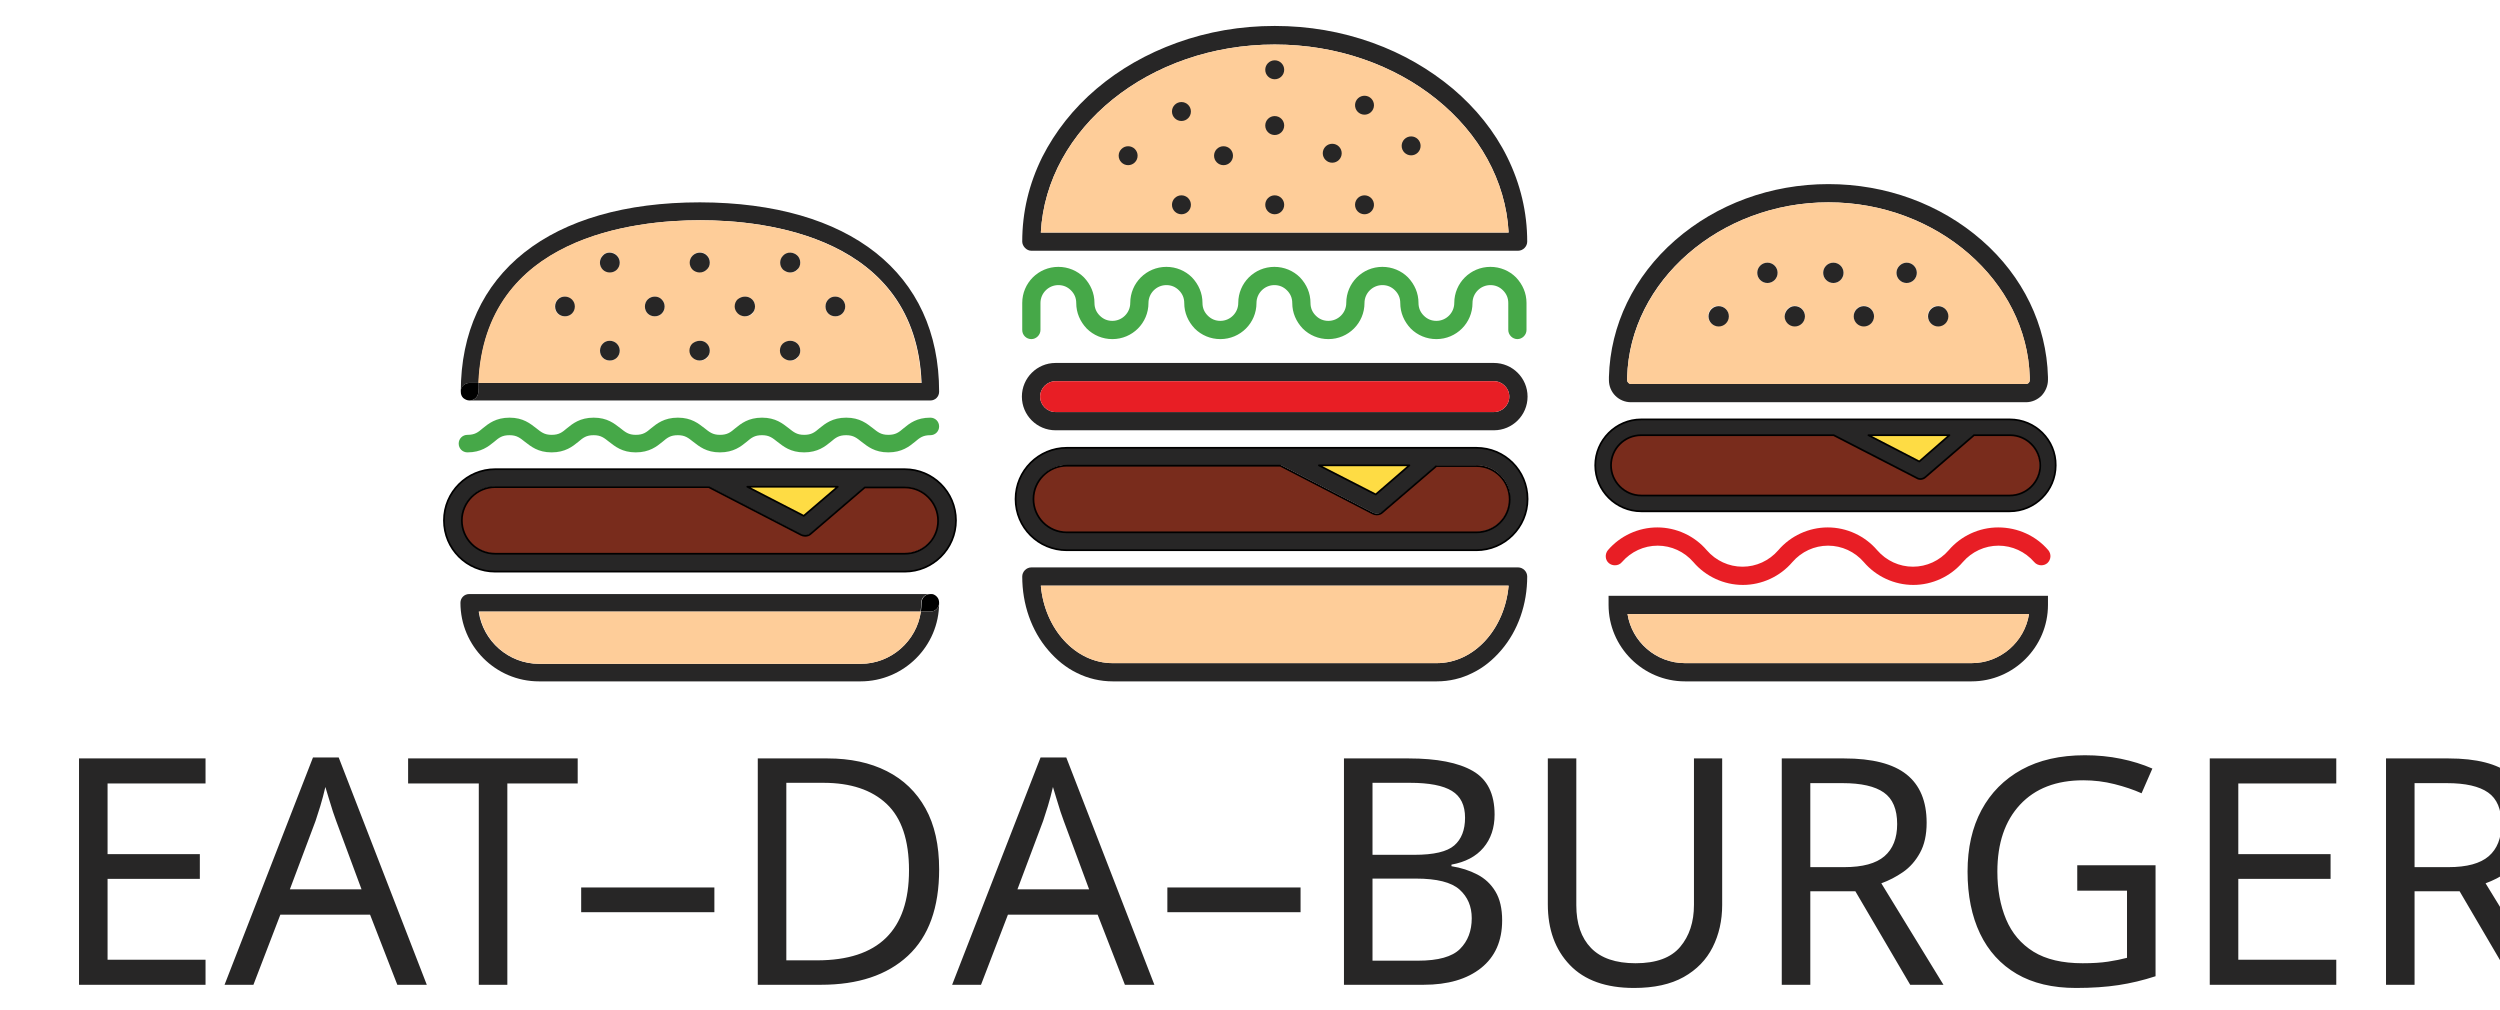
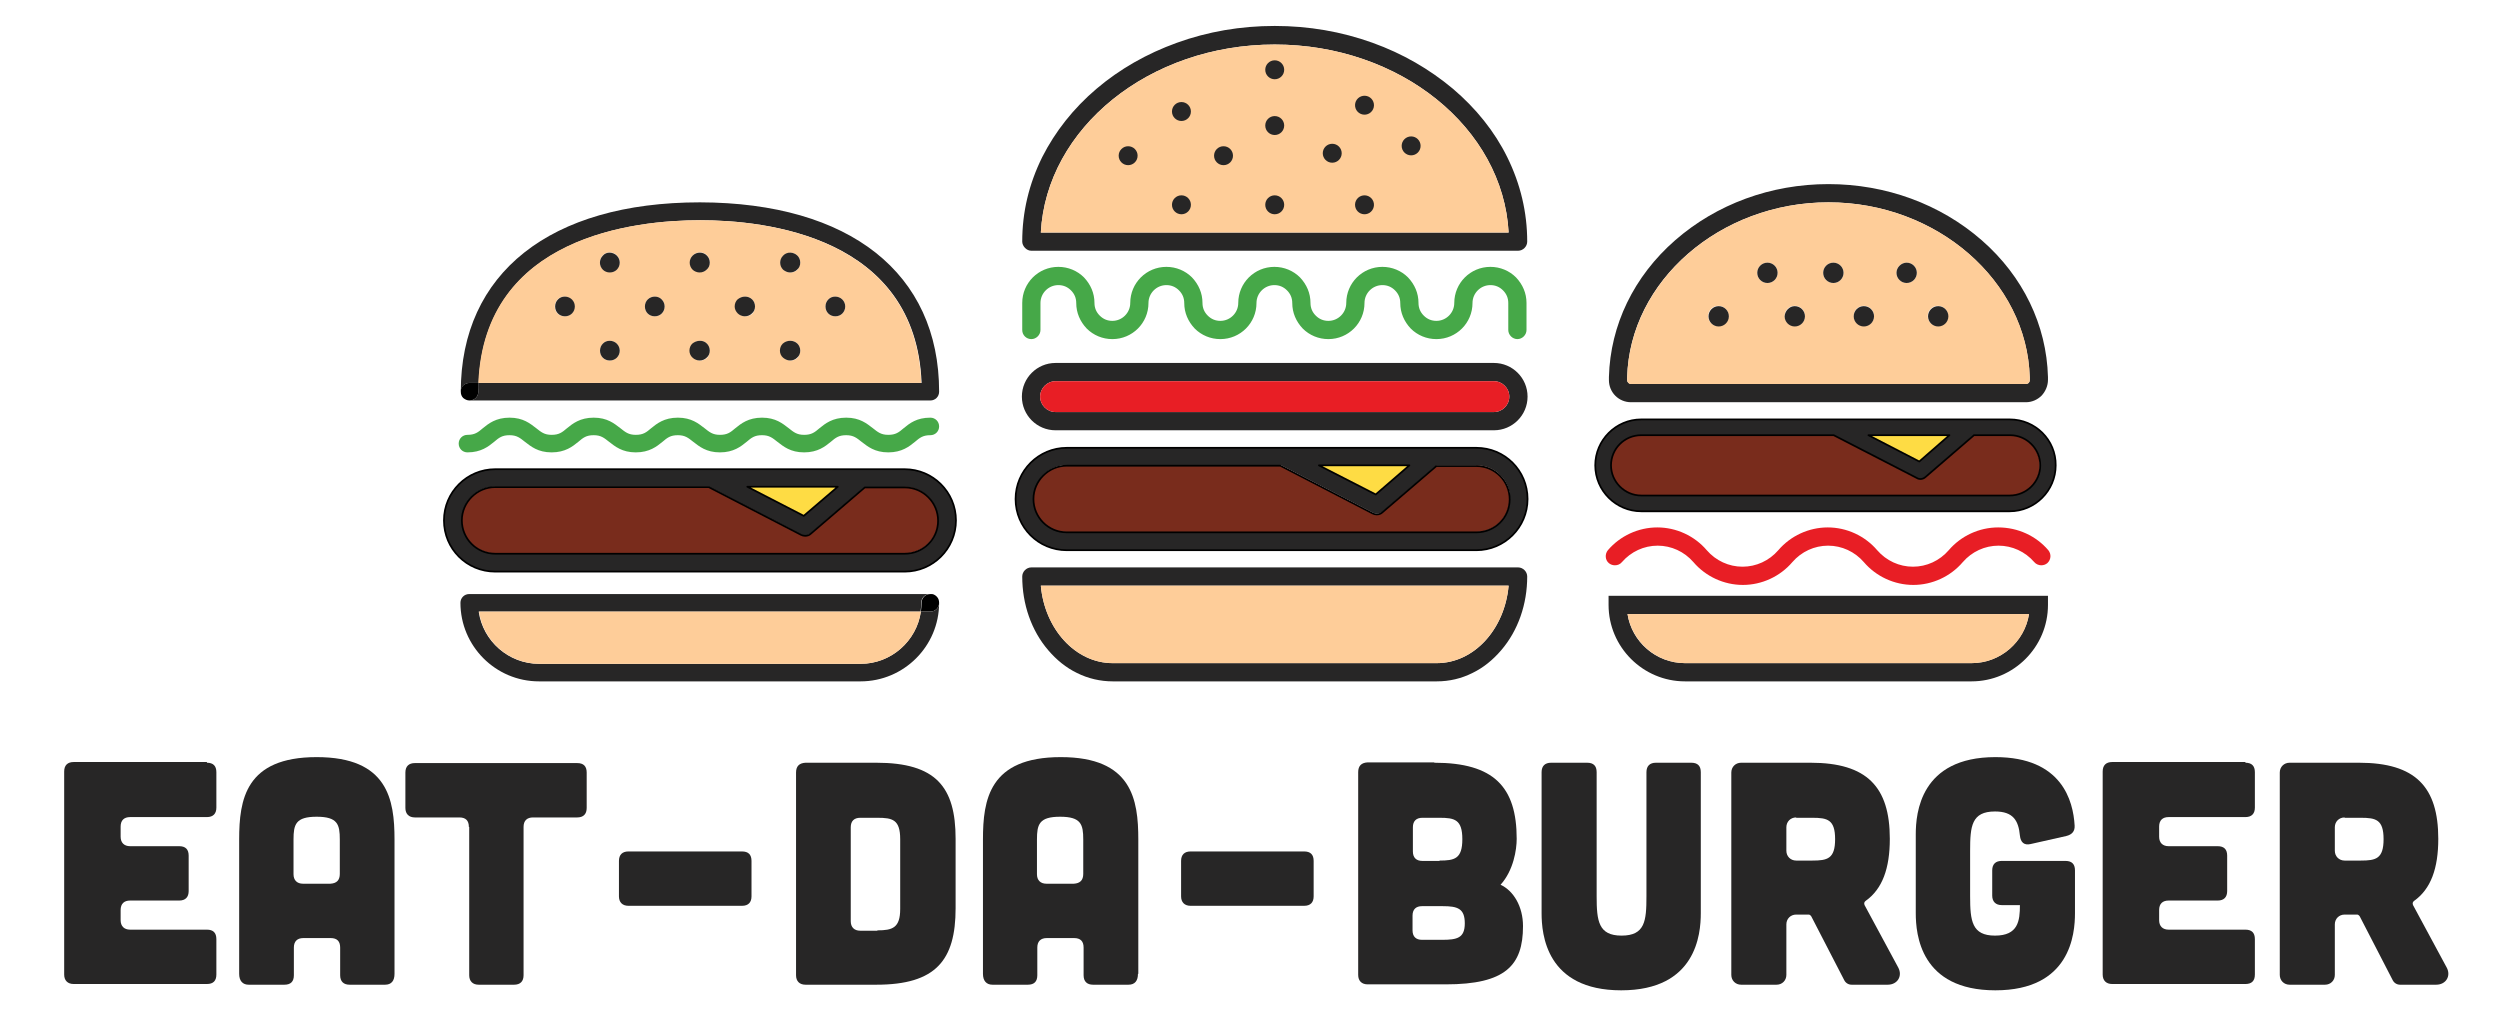
<svg xmlns="http://www.w3.org/2000/svg" version="1.1" id="Layer_1" x="0px" y="0px" viewBox="0 0 712.9 288" style="enable-background:new 0 0 712.9 288;" xml:space="preserve">
  <style type="text/css">
	.st0{fill:#272626;}
- 	.st1{font-family:'Cubano-Regular';}
- 	.st2{font-size:90.403px;}
- 	.st3{fill:#46A848;}
- 	.st4{fill:#792C1C;}
- 	.st5{fill:#FECD99;}
- 	.st6{fill:#FEDC44;}
- 	.st7{fill:none;stroke:#000000;stroke-width:0.5;stroke-linecap:round;stroke-linejoin:round;}
- 	.st8{fill:#E81E25;}
+ 	.st1{fill:#46A848;}
+ 	.st2{fill:#792C1C;}
+ 	.st3{fill:#FECD99;}
+ 	.st4{fill:#FEDC44;}
+ 	.st5{fill:none;stroke:#000000;stroke-width:0.5;stroke-linecap:round;stroke-linejoin:round;}
+ 	.st6{fill:#E81E25;}
</style>
-   <text transform="matrix(1 0 0 1 13.7672 280.8203)" class="st0 st1 st2">EAT–DA–BURGER</text>
+   <g>
+     <path class="st0" d="M59,217.5c1.8,0,2.7,0.9,2.7,2.7v10.1c0,1.7-0.9,2.7-2.7,2.7H37.1c-1.7,0-2.7,0.9-2.7,2.7v2.9   c0,1.7,1,2.7,2.7,2.7h14c1.8,0,2.7,0.9,2.7,2.7v10.1c0,1.7-0.9,2.7-2.7,2.7h-14c-1.7,0-2.7,0.9-2.7,2.7v2.9c0,1.7,1,2.7,2.7,2.7H59   c1.8,0,2.7,0.9,2.7,2.7v10.1c0,1.8-0.9,2.7-2.7,2.7H21c-1.7,0-2.7-1-2.7-2.7v-57.9c0-1.8,1-2.7,2.7-2.7H59z" />
+     <path class="st0" d="M112.5,277.7c0,2-0.9,3.1-2.7,3.1H99.7c-1.7,0-2.7-0.9-2.7-2.7v-7.9c0-1.8-0.9-2.7-2.7-2.7h-7.8   c-1.7,0-2.7,0.9-2.7,2.7v7.9c0,1.8-0.9,2.7-2.7,2.7H70.9c-1.7,0-2.7-1.1-2.7-3.1v-38.3c0-11.4,1.8-23.5,22.1-23.5   s22.2,12.1,22.2,23.5V277.7z M96.9,239.4c0-4.3-0.6-6.5-6.6-6.5c-6,0-6.6,2.2-6.6,6.5v9.9c0,1.7,1,2.7,2.7,2.7h7.8   c1.8-0.1,2.7-1,2.7-2.8V239.4z" />
+     <path class="st0" d="M133.7,235.8c0-1.8-0.9-2.7-2.7-2.7h-12.7c-1.7,0-2.7-1-2.7-2.7v-10.1c0-1.8,1-2.7,2.7-2.7h46.3   c1.8,0,2.7,0.9,2.7,2.7v10.1c0,1.7-0.9,2.7-2.7,2.7H152c-1.7,0-2.7,0.9-2.7,2.7v42.3c0,1.7-0.9,2.7-2.7,2.7h-10.1   c-1.7,0-2.7-1-2.7-2.7V235.8z" />
+     <path class="st0" d="M176.5,245.5c0-1.8,1-2.7,2.7-2.7h32.4c1.8,0,2.7,0.9,2.7,2.7v10.1c0,1.7-0.9,2.7-2.7,2.7h-32.4   c-1.7,0-2.7-1-2.7-2.7V245.5z" />
+     <path class="st0" d="M249.9,217.5c17,0,22.6,6.9,22.6,21.7V259c0,14.8-5.6,21.8-22.6,21.8h-20.2c-1.7,0-2.7-1-2.7-2.7v-57.8   c0-1.8,0.9-2.7,2.7-2.8H249.9z M250.2,265.3c4.3,0,6.5-0.7,6.5-6.1c0-0.1,0-19.8,0-19.9c0-5.6-2.2-6.1-6.5-6.1h-4.9   c-1.7,0-2.7,0.9-2.7,2.7v26.8c0,1.7,1,2.7,2.7,2.7H250.2z" />
+     <path class="st0" d="M324.5,277.7c0,2-0.9,3.1-2.7,3.1h-10.1c-1.7,0-2.7-0.9-2.7-2.7v-7.9c0-1.8-0.9-2.7-2.7-2.7h-7.8   c-1.7,0-2.7,0.9-2.7,2.7v7.9c0,1.8-0.9,2.7-2.7,2.7h-10.1c-1.7,0-2.7-1.1-2.7-3.1v-38.3c0-11.4,1.8-23.5,22.2-23.5   c20.3,0,22.1,12.1,22.1,23.5V277.7z M308.9,239.4c0-4.3-0.6-6.5-6.6-6.5s-6.6,2.2-6.6,6.5v9.9c0,1.7,1,2.7,2.7,2.7h7.8   c1.8-0.1,2.7-1,2.7-2.8V239.4z" />
+     <path class="st0" d="M336.8,245.5c0-1.8,1-2.7,2.7-2.7h32.4c1.8,0,2.7,0.9,2.7,2.7v10.1c0,1.7-0.9,2.7-2.7,2.7h-32.4   c-1.7,0-2.7-1-2.7-2.7V245.5z" />
+     <path class="st0" d="M409,217.5c17,0,23.5,6.9,23.5,21.7c0,3.1-0.9,9-4.6,13.1c3.7,1.7,6.4,6.2,6.4,11.8c0,11.2-5,16.6-22,16.6H390   c-1.7,0-2.7-1-2.7-2.7v-57.8c0-1.8,0.9-2.7,2.7-2.8H409z M411.2,268c4.3,0,6.5-0.5,6.5-4.7s-2-4.9-6.3-4.9h-5.9   c-1.7,0-2.7,0.9-2.7,2.7v4.2c0,1.8,1,2.7,2.7,2.7H411.2z M410.5,245.4c4.3,0,6.5-0.5,6.5-6.1s-2.2-6.1-6.5-6.1h-4.9   c-1.7,0-2.7,0.9-2.7,2.7v6.9c0,1.8,1,2.7,2.7,2.7H410.5z" />
+     <path class="st0" d="M452.6,217.5c1.8,0,2.7,0.9,2.7,2.7v35.4c0,7,0.5,11.2,7.1,11.2c6.7,0,7.1-4.2,7.1-11.2v-35.4   c0-1.8,1-2.7,2.7-2.7h10.1c1.8,0,2.7,0.9,2.7,2.7v40.2c0,6-1.3,22-22.7,22s-22.7-16-22.7-22v-40.2c0-1.8,1-2.7,2.7-2.7H452.6z" />
+     <path class="st0" d="M541.3,275.9c1.3,2.4-0.2,4.9-3,4.9H528c-0.9,0-1.7-0.5-2.1-1.3l-9.4-18.2c-0.2-0.3-0.5-0.5-0.7-0.5h-3.6   c-1.6,0-2.8,1.2-2.8,2.8V278c0,1.6-1.2,2.8-2.8,2.8h-10.1c-1.6,0-2.8-1.2-2.8-2.8v-57.7c0-1.6,1.2-2.8,2.8-2.8h19.8   c16.1,0,22.6,6.9,22.6,21.7c0,8.4-2.1,14.3-6.9,17.7c-0.4,0.3-0.5,0.7-0.3,1.2L541.3,275.9z M512.2,233.1c-1.6,0-2.8,1.2-2.8,2.8   v6.7c0,1.6,1.2,2.8,2.8,2.8h4.6c4.3,0,6.5-0.5,6.5-6.1s-2.2-6.1-6.5-6.1H512.2z" />
+     <path class="st0" d="M546.3,237.9c0-6,1.3-22,22.7-22c19,0,22.2,12.5,22.6,19.5c0.1,1.6-0.7,2.6-2.4,3l-10.2,2.3   c-1.8,0.4-2.8-0.5-3-2.4c-0.4-4.3-1.9-6.9-7.1-6.9c-6.7,0-7.1,4.2-7.1,11.2v13c0,7,0.5,11.2,7.1,11.2s7.1-4.2,7.1-8.7h-5.2   c-1.7,0-2.7-1-2.7-2.7v-7.2c0-1.8,1-2.7,2.7-2.7H589c1.8,0,2.7,0.9,2.7,2.7v12.2c0,6-1.3,22-22.7,22s-22.7-16-22.7-22V237.9z" />
+     <path class="st0" d="M640.3,217.5c1.8,0,2.7,0.9,2.7,2.7v10.1c0,1.7-0.9,2.7-2.7,2.7h-21.9c-1.7,0-2.7,0.9-2.7,2.7v2.9   c0,1.7,1,2.7,2.7,2.7h14c1.8,0,2.7,0.9,2.7,2.7v10.1c0,1.7-0.9,2.7-2.7,2.7h-14c-1.7,0-2.7,0.9-2.7,2.7v2.9c0,1.7,1,2.7,2.7,2.7   h21.9c1.8,0,2.7,0.9,2.7,2.7v10.1c0,1.8-0.9,2.7-2.7,2.7h-38c-1.7,0-2.7-1-2.7-2.7v-57.9c0-1.8,1-2.7,2.7-2.7H640.3z" />
+     <path class="st0" d="M697.7,275.9c1.3,2.4-0.2,4.9-3,4.9h-10.3c-0.9,0-1.7-0.5-2.1-1.3l-9.4-18.2c-0.2-0.3-0.5-0.5-0.7-0.5h-3.6   c-1.6,0-2.8,1.2-2.8,2.8V278c0,1.6-1.2,2.8-2.8,2.8h-10.1c-1.6,0-2.8-1.2-2.8-2.8v-57.7c0-1.6,1.2-2.8,2.8-2.8h19.8   c16.1,0,22.6,6.9,22.6,21.7c0,8.4-2.1,14.3-6.9,17.7c-0.4,0.3-0.5,0.7-0.3,1.2L697.7,275.9z M668.6,233.1c-1.6,0-2.8,1.2-2.8,2.8   v6.7c0,1.6,1.2,2.8,2.8,2.8h4.6c4.3,0,6.5-0.5,6.5-6.1s-2.2-6.1-6.5-6.1H668.6z" />
+   </g>
  <g>
    <g>
      <g id="XMLID_1_">
        <g>
          <path class="st0" d="M258,133.8c8,0,14.6,6.5,14.6,14.6s-6.5,14.6-14.6,14.6h-13.5l-103.3,0c-8,0-14.6-6.5-14.6-14.6      s6.5-14.6,14.6-14.6H258z M267.5,148.4c0-5.3-4.3-9.5-9.5-9.5h-11.4l-15.4,13.2c-0.5,0.4-1.1,0.6-1.6,0.6      c-0.4,0-0.8-0.1-1.2-0.3l-26.3-13.6h-60.9c-5.3,0-9.5,4.3-9.5,9.5s4.3,9.5,9.5,9.5H258C263.3,157.9,267.5,153.6,267.5,148.4z       M229.2,147.1l9.6-8.3h-25.7L229.2,147.1z" />
          <path class="st0" d="M267.8,111.7c0,1.4-1.1,2.5-2.5,2.5H133.9c1.4,0,2.5-1.1,2.5-2.5c0-0.9,0-1.7,0.1-2.5h126.3      c-1.6-41.8-44.5-46.4-63.1-46.4c-18.6,0-61.5,4.6-63.2,46.4h-2.6c-1.4,0-2.5,1.1-2.5,2.5c0-33.8,25.5-54,68.2-54      C242.3,57.8,267.8,77.9,267.8,111.7z" />
-           <path class="st3" d="M265.3,119.1c1.4,0,2.5,1.1,2.5,2.5c0,1.4-1.1,2.5-2.5,2.5c-2.1,0-3,0.7-4.4,1.9c-1.6,1.3-3.7,3-7.6,3      c-3.9,0-5.9-1.7-7.6-3c-1.4-1.1-2.3-1.9-4.4-1.9s-3,0.7-4.4,1.9c-1.6,1.3-3.7,3-7.6,3c-3.9,0-5.9-1.7-7.6-3      c-1.4-1.1-2.3-1.9-4.4-1.9s-3,0.7-4.4,1.9c-1.6,1.3-3.7,3-7.6,3c-3.9,0-5.9-1.7-7.6-3c-1.4-1.1-2.3-1.9-4.4-1.9      c-2.1,0-3,0.7-4.4,1.9c-1.6,1.3-3.7,3-7.6,3c-3.9,0-5.9-1.7-7.6-3c-1.4-1.1-2.3-1.9-4.4-1.9c-2.1,0-3,0.7-4.4,1.9      c-1.6,1.3-3.7,3-7.6,3s-5.9-1.7-7.6-3c-1.4-1.1-2.3-1.9-4.4-1.9c-2.1,0-3,0.7-4.4,1.9c-1.6,1.3-3.7,3-7.6,3      c-1.4,0-2.5-1.1-2.5-2.5c0-1.4,1.1-2.5,2.5-2.5c2.1,0,3-0.7,4.4-1.9c1.6-1.3,3.7-3,7.6-3c3.9,0,5.9,1.7,7.6,3      c1.4,1.1,2.3,1.9,4.4,1.9c2.1,0,3-0.7,4.4-1.9c1.6-1.3,3.7-3,7.6-3c3.9,0,5.9,1.7,7.6,3c1.4,1.1,2.3,1.9,4.4,1.9      c2.1,0,3-0.7,4.4-1.9c1.6-1.3,3.7-3,7.6-3c3.9,0,5.9,1.7,7.6,3c1.4,1.1,2.3,1.9,4.4,1.9c2.1,0,3-0.7,4.4-1.9      c1.6-1.3,3.7-3,7.6-3c3.9,0,5.9,1.7,7.6,3c1.4,1.1,2.3,1.9,4.4,1.9c2.1,0,3-0.7,4.4-1.9c1.6-1.3,3.7-3,7.6-3      c3.9,0,5.9,1.7,7.6,3c1.4,1.1,2.3,1.9,4.4,1.9c2.1,0,3-0.7,4.4-1.9C259.4,120.7,261.4,119.1,265.3,119.1z" />
+           <path class="st1" d="M265.3,119.1c1.4,0,2.5,1.1,2.5,2.5c0,1.4-1.1,2.5-2.5,2.5c-2.1,0-3,0.7-4.4,1.9c-1.6,1.3-3.7,3-7.6,3      c-3.9,0-5.9-1.7-7.6-3c-1.4-1.1-2.3-1.9-4.4-1.9s-3,0.7-4.4,1.9c-1.6,1.3-3.7,3-7.6,3c-3.9,0-5.9-1.7-7.6-3      c-1.4-1.1-2.3-1.9-4.4-1.9s-3,0.7-4.4,1.9c-1.6,1.3-3.7,3-7.6,3c-3.9,0-5.9-1.7-7.6-3c-1.4-1.1-2.3-1.9-4.4-1.9      c-2.1,0-3,0.7-4.4,1.9c-1.6,1.3-3.7,3-7.6,3c-3.9,0-5.9-1.7-7.6-3c-1.4-1.1-2.3-1.9-4.4-1.9c-2.1,0-3,0.7-4.4,1.9      c-1.6,1.3-3.7,3-7.6,3s-5.9-1.7-7.6-3c-1.4-1.1-2.3-1.9-4.4-1.9c-2.1,0-3,0.7-4.4,1.9c-1.6,1.3-3.7,3-7.6,3      c-1.4,0-2.5-1.1-2.5-2.5c0-1.4,1.1-2.5,2.5-2.5c2.1,0,3-0.7,4.4-1.9c1.6-1.3,3.7-3,7.6-3c3.9,0,5.9,1.7,7.6,3      c1.4,1.1,2.3,1.9,4.4,1.9c2.1,0,3-0.7,4.4-1.9c1.6-1.3,3.7-3,7.6-3c3.9,0,5.9,1.7,7.6,3c1.4,1.1,2.3,1.9,4.4,1.9      c2.1,0,3-0.7,4.4-1.9c1.6-1.3,3.7-3,7.6-3c3.9,0,5.9,1.7,7.6,3c1.4,1.1,2.3,1.9,4.4,1.9c2.1,0,3-0.7,4.4-1.9      c1.6-1.3,3.7-3,7.6-3c3.9,0,5.9,1.7,7.6,3c1.4,1.1,2.3,1.9,4.4,1.9c2.1,0,3-0.7,4.4-1.9c1.6-1.3,3.7-3,7.6-3      c3.9,0,5.9,1.7,7.6,3c1.4,1.1,2.3,1.9,4.4,1.9c2.1,0,3-0.7,4.4-1.9C259.4,120.7,261.4,119.1,265.3,119.1z" />
          <path d="M267.1,170.1c0.5,0.5,0.7,1.1,0.7,1.8c0,1.4-1.1,2.5-2.5,2.5h-2.7c0.1-0.8,0.2-1.7,0.2-2.5c0-1.4,1.1-2.5,2.5-2.5      C266,169.3,266.6,169.6,267.1,170.1z" />
          <path class="st0" d="M265.3,174.4c1.4,0,2.5-1.1,2.5-2.5c0,12.4-10.1,22.4-22.4,22.4c-5.6,0-47.7,0-73.1,0h-18.6      c-12.4,0-22.4-10.1-22.4-22.4c0-1.4,1.1-2.5,2.5-2.5l131.4,0c-1.4,0-2.5,1.1-2.5,2.5c0,0.9-0.1,1.7-0.2,2.5h-126      c1.2,8.4,8.5,14.9,17.2,14.9h18.6c25.4,0,67.5,0,73.1,0c8.7,0,16-6.5,17.2-14.9H265.3z" />
-           <path class="st4" d="M258,138.8c5.3,0,9.5,4.3,9.5,9.5s-4.3,9.5-9.5,9.5H141.2c-5.3,0-9.5-4.3-9.5-9.5s4.3-9.5,9.5-9.5h60.9      l26.3,13.6c0.4,0.2,0.8,0.3,1.2,0.3c0.6,0,1.2-0.2,1.6-0.6l15.4-13.2H258z" />
-           <path class="st5" d="M262.7,109.2H136.4c1.7-41.8,44.5-46.4,63.2-46.4C218.2,62.8,261.1,67.4,262.7,109.2z M240.2,89.4      c1.1-1.1,1.1-2.9,0-4c-1.1-1.1-3-1.1-4,0c-0.5,0.5-0.8,1.3-0.8,2c0,0.8,0.3,1.5,0.8,2c0.5,0.5,1.2,0.8,2,0.8      C238.9,90.2,239.7,89.9,240.2,89.4z M228.2,100c0-0.8-0.3-1.5-0.8-2c-1-1.1-2.9-1.1-4,0c-0.5,0.5-0.8,1.3-0.8,2      c0,0.8,0.3,1.5,0.9,2c0.5,0.5,1.2,0.8,2,0.8c0.8,0,1.5-0.3,2-0.8C227.8,101.5,228.2,100.8,228.2,100z M228.2,74.9      c0-0.8-0.3-1.5-0.8-2c-1-1.1-2.9-1.1-4,0c-1.1,1.1-1.1,2.9,0,4c0.5,0.5,1.2,0.8,2,0.8c0.8,0,1.5-0.3,2-0.8      C227.8,76.3,228.2,75.6,228.2,74.9z M215.3,87.4c0-0.8-0.3-1.5-0.8-2c-1-1.1-2.9-1.1-4,0c-0.5,0.5-0.8,1.3-0.8,2      c0,0.8,0.3,1.5,0.9,2c0.5,0.5,1.2,0.8,2,0.8c0.8,0,1.5-0.3,2-0.8C215,88.9,215.3,88.2,215.3,87.4z M202.4,74.8      c0-0.8-0.3-1.5-0.8-2c-1-1.1-2.9-1.1-4,0c-1.1,1.1-1.1,2.9,0,4c0.5,0.5,1.2,0.8,2,0.8c0.8,0,1.5-0.3,2-0.8      C202.1,76.3,202.4,75.6,202.4,74.8z M202.4,100c0-0.8-0.3-1.5-0.8-2c-1-1.1-2.9-1.1-4,0c-0.5,0.5-0.8,1.3-0.8,2      c0,0.8,0.3,1.5,0.9,2c0.5,0.5,1.2,0.8,2,0.8c0.8,0,1.5-0.3,2-0.8C202.1,101.5,202.4,100.7,202.4,100z M188.7,89.4      c1.1-1.1,1.1-2.9,0-4c-1.1-1.1-2.9-1.1-4,0c-0.5,0.5-0.8,1.3-0.8,2c0,0.8,0.3,1.5,0.8,2c0.5,0.5,1.2,0.8,2,0.8      S188.2,89.9,188.7,89.4z M175.9,76.8c1.1-1.1,1.1-2.9,0-4c-1.1-1.1-3-1.1-4,0c-1.1,1.1-1.1,2.9,0,4c0.5,0.5,1.2,0.8,2,0.8      C174.6,77.7,175.4,77.4,175.9,76.8z M175.9,102c1.1-1.1,1.1-2.9,0-4c-1.1-1.1-3-1.1-4,0c-0.5,0.5-0.8,1.3-0.8,2      c0,0.8,0.3,1.5,0.8,2c0.5,0.5,1.2,0.8,2,0.8C174.6,102.8,175.4,102.5,175.9,102z M163,89.4c1.1-1.1,1.1-2.9,0-4      c-1.1-1.1-3-1.1-4,0c-0.5,0.5-0.8,1.3-0.8,2c0,0.8,0.3,1.5,0.8,2c0.5,0.5,1.2,0.8,2,0.8C161.8,90.2,162.5,89.9,163,89.4z" />
-           <path class="st5" d="M136.6,174.4h126c-1.2,8.4-8.5,14.9-17.2,14.9c-5.6,0-47.7,0-73.1,0h-18.6      C145,189.2,137.8,182.8,136.6,174.4z" />
+           <path class="st2" d="M258,138.8c5.3,0,9.5,4.3,9.5,9.5s-4.3,9.5-9.5,9.5H141.2c-5.3,0-9.5-4.3-9.5-9.5s4.3-9.5,9.5-9.5h60.9      l26.3,13.6c0.4,0.2,0.8,0.3,1.2,0.3c0.6,0,1.2-0.2,1.6-0.6l15.4-13.2H258z" />
+           <path class="st3" d="M262.7,109.2H136.4c1.7-41.8,44.5-46.4,63.2-46.4C218.2,62.8,261.1,67.4,262.7,109.2z M240.2,89.4      c1.1-1.1,1.1-2.9,0-4c-1.1-1.1-3-1.1-4,0c-0.5,0.5-0.8,1.3-0.8,2c0,0.8,0.3,1.5,0.8,2c0.5,0.5,1.2,0.8,2,0.8      C238.9,90.2,239.7,89.9,240.2,89.4z M228.2,100c0-0.8-0.3-1.5-0.8-2c-1-1.1-2.9-1.1-4,0c-0.5,0.5-0.8,1.3-0.8,2      c0,0.8,0.3,1.5,0.9,2c0.5,0.5,1.2,0.8,2,0.8c0.8,0,1.5-0.3,2-0.8C227.8,101.5,228.2,100.8,228.2,100z M228.2,74.9      c0-0.8-0.3-1.5-0.8-2c-1-1.1-2.9-1.1-4,0c-1.1,1.1-1.1,2.9,0,4c0.5,0.5,1.2,0.8,2,0.8c0.8,0,1.5-0.3,2-0.8      C227.8,76.3,228.2,75.6,228.2,74.9z M215.3,87.4c0-0.8-0.3-1.5-0.8-2c-1-1.1-2.9-1.1-4,0c-0.5,0.5-0.8,1.3-0.8,2      c0,0.8,0.3,1.5,0.9,2c0.5,0.5,1.2,0.8,2,0.8c0.8,0,1.5-0.3,2-0.8C215,88.9,215.3,88.2,215.3,87.4z M202.4,74.8      c0-0.8-0.3-1.5-0.8-2c-1-1.1-2.9-1.1-4,0c-1.1,1.1-1.1,2.9,0,4c0.5,0.5,1.2,0.8,2,0.8c0.8,0,1.5-0.3,2-0.8      C202.1,76.3,202.4,75.6,202.4,74.8z M202.4,100c0-0.8-0.3-1.5-0.8-2c-1-1.1-2.9-1.1-4,0c-0.5,0.5-0.8,1.3-0.8,2      c0,0.8,0.3,1.5,0.9,2c0.5,0.5,1.2,0.8,2,0.8c0.8,0,1.5-0.3,2-0.8C202.1,101.5,202.4,100.7,202.4,100z M188.7,89.4      c1.1-1.1,1.1-2.9,0-4c-1.1-1.1-2.9-1.1-4,0c-0.5,0.5-0.8,1.3-0.8,2c0,0.8,0.3,1.5,0.8,2c0.5,0.5,1.2,0.8,2,0.8      S188.2,89.9,188.7,89.4z M175.9,76.8c1.1-1.1,1.1-2.9,0-4c-1.1-1.1-3-1.1-4,0c-1.1,1.1-1.1,2.9,0,4c0.5,0.5,1.2,0.8,2,0.8      C174.6,77.7,175.4,77.4,175.9,76.8z M175.9,102c1.1-1.1,1.1-2.9,0-4c-1.1-1.1-3-1.1-4,0c-0.5,0.5-0.8,1.3-0.8,2      c0,0.8,0.3,1.5,0.8,2c0.5,0.5,1.2,0.8,2,0.8C174.6,102.8,175.4,102.5,175.9,102z M163,89.4c1.1-1.1,1.1-2.9,0-4      c-1.1-1.1-3-1.1-4,0c-0.5,0.5-0.8,1.3-0.8,2c0,0.8,0.3,1.5,0.8,2c0.5,0.5,1.2,0.8,2,0.8C161.8,90.2,162.5,89.9,163,89.4z" />
+           <path class="st3" d="M136.6,174.4h126c-1.2,8.4-8.5,14.9-17.2,14.9c-5.6,0-47.7,0-73.1,0h-18.6      C145,189.2,137.8,182.8,136.6,174.4z" />
          <path class="st0" d="M240.2,85.4c1.1,1.1,1.1,2.9,0,4c-0.5,0.5-1.2,0.8-2,0.8c-0.8,0-1.5-0.3-2-0.8c-0.5-0.5-0.8-1.2-0.8-2      c0-0.8,0.3-1.5,0.8-2C237.2,84.3,239.1,84.3,240.2,85.4z" />
-           <polygon class="st6" points="238.9,138.8 229.2,147.1 213.1,138.8     " />
+           <polygon class="st4" points="238.9,138.8 229.2,147.1 213.1,138.8     " />
          <path class="st0" d="M227.4,98c0.5,0.5,0.8,1.2,0.8,2c0,0.8-0.3,1.5-0.9,2c-0.5,0.5-1.2,0.8-2,0.8c-0.7,0-1.4-0.3-2-0.8      c-0.6-0.5-0.9-1.3-0.9-2c0-0.8,0.3-1.5,0.8-2C224.4,96.9,226.3,96.9,227.4,98z" />
          <path class="st0" d="M227.4,72.9c0.5,0.5,0.8,1.2,0.8,2c0,0.8-0.3,1.5-0.9,2c-0.5,0.5-1.2,0.8-2,0.8c-0.7,0-1.4-0.3-2-0.8      c-1.1-1.1-1.1-2.9,0-4C224.4,71.7,226.3,71.8,227.4,72.9z" />
          <path class="st0" d="M214.5,85.4c0.5,0.5,0.8,1.2,0.8,2c0,0.8-0.3,1.5-0.9,2c-0.5,0.5-1.2,0.8-2,0.8c-0.7,0-1.5-0.3-2-0.8      c-0.6-0.6-0.9-1.3-0.9-2c0-0.8,0.3-1.5,0.8-2C211.6,84.3,213.4,84.3,214.5,85.4z" />
          <path class="st0" d="M201.6,72.9c0.5,0.5,0.8,1.2,0.8,2c0,0.8-0.3,1.5-0.9,2c-0.5,0.5-1.2,0.8-2,0.8c-0.7,0-1.5-0.3-2-0.8      c-1.1-1.1-1.1-2.9,0-4C198.7,71.7,200.6,71.8,201.6,72.9z" />
          <path class="st0" d="M201.6,98c0.5,0.5,0.8,1.2,0.8,2s-0.3,1.5-0.9,2c-0.5,0.5-1.2,0.8-2,0.8c-0.7,0-1.5-0.3-2-0.8      c-0.6-0.5-0.9-1.3-0.9-2c0-0.8,0.3-1.5,0.8-2C198.7,96.9,200.6,96.9,201.6,98z" />
          <path class="st0" d="M188.7,85.4c1.1,1.1,1.1,2.9,0,4c-0.5,0.5-1.2,0.8-2,0.8s-1.5-0.3-2-0.8c-0.5-0.5-0.8-1.2-0.8-2      c0-0.8,0.3-1.5,0.8-2C185.8,84.3,187.7,84.3,188.7,85.4z" />
          <path class="st0" d="M175.9,72.9c1.1,1.1,1.1,2.9,0,4c-0.5,0.5-1.2,0.8-2,0.8c-0.8,0-1.5-0.3-2-0.8c-1.1-1.1-1.1-2.9,0-4      C172.9,71.7,174.8,71.8,175.9,72.9z" />
          <path class="st0" d="M175.9,98c1.1,1.1,1.1,2.9,0,4c-0.5,0.5-1.2,0.8-2,0.8c-0.8,0-1.5-0.3-2-0.8c-0.5-0.5-0.8-1.2-0.8-2      c0-0.8,0.3-1.5,0.8-2C172.9,96.9,174.8,96.9,175.9,98z" />
          <path class="st0" d="M163.1,85.4c1.1,1.1,1.1,2.9,0,4c-0.5,0.5-1.2,0.8-2,0.8c-0.8,0-1.5-0.3-2-0.8c-0.5-0.5-0.8-1.2-0.8-2      c0-0.8,0.3-1.5,0.8-2C160.1,84.3,162,84.3,163.1,85.4z" />
          <path d="M133.9,109.2h2.6c0,0.8-0.1,1.7-0.1,2.5c0,1.4-1.1,2.5-2.5,2.5c-0.7,0-1.3-0.3-1.8-0.7c-0.5-0.5-0.7-1.1-0.7-1.8      C131.3,110.3,132.5,109.2,133.9,109.2z" />
        </g>
        <g>
-           <path class="st7" d="M258,133.8H141.2c-8,0-14.6,6.5-14.6,14.6s6.5,14.6,14.6,14.6l103.3,0H258c8,0,14.6-6.5,14.6-14.6      S266,133.8,258,133.8z" />
-           <polygon class="st7" points="238.9,138.8 229.2,147.1 213.1,138.8     " />
-           <path class="st7" d="M258,157.9H141.2c-5.3,0-9.5-4.3-9.5-9.5s4.3-9.5,9.5-9.5h60.9l26.3,13.6c0.4,0.2,0.8,0.3,1.2,0.3      c0.6,0,1.2-0.2,1.6-0.6l15.4-13.2H258c5.3,0,9.5,4.3,9.5,9.5S263.3,157.9,258,157.9z" />
+           <path class="st5" d="M258,133.8H141.2c-8,0-14.6,6.5-14.6,14.6s6.5,14.6,14.6,14.6l103.3,0H258c8,0,14.6-6.5,14.6-14.6      S266,133.8,258,133.8z" />
+           <polygon class="st5" points="238.9,138.8 229.2,147.1 213.1,138.8     " />
+           <path class="st5" d="M258,157.9H141.2c-5.3,0-9.5-4.3-9.5-9.5s4.3-9.5,9.5-9.5h60.9l26.3,13.6c0.4,0.2,0.8,0.3,1.2,0.3      c0.6,0,1.2-0.2,1.6-0.6l15.4-13.2H258c5.3,0,9.5,4.3,9.5,9.5S263.3,157.9,258,157.9z" />
        </g>
      </g>
    </g>
    <g>
      <g id="XMLID_6_">
        <g>
          <path class="st0" d="M432.9,161.8c1.4,0,2.6,1.2,2.6,2.6c0,7.9-2.6,15.4-7.4,21c-2.4,2.8-5.1,5-8.2,6.5      c-3.2,1.6-6.6,2.4-10.2,2.4h-92.4c-3.5,0-7-0.8-10.2-2.4c-3.1-1.5-5.8-3.7-8.2-6.5c-4.8-5.6-7.4-13.1-7.4-21      c0-1.4,1.2-2.6,2.6-2.6H432.9z M430.2,167H296.8c1.1,12.4,9.9,22.1,20.5,22.1h92.4C420.4,189.1,429.1,179.4,430.2,167z" />
-           <path class="st5" d="M296.8,167h133.4c-1.1,12.4-9.9,22.1-20.5,22.1h-92.4C306.7,189.1,297.9,179.4,296.8,167z" />
+           <path class="st3" d="M296.8,167h133.4c-1.1,12.4-9.9,22.1-20.5,22.1h-92.4C306.7,189.1,297.9,179.4,296.8,167z" />
        </g>
        <g>
			</g>
      </g>
      <g id="XMLID_5_">
        <g>
          <path class="st0" d="M435.5,68.9c0,1.4-1.2,2.6-2.6,2.6H294.1c-0.7,0-1.3-0.3-1.8-0.8c-0.5-0.5-0.8-1.2-0.8-1.8      c0-8.4,1.9-16.4,5.7-24.1c3.7-7.3,8.9-13.9,15.5-19.5c6.6-5.6,14.3-10,22.9-13.1c4.4-1.6,9-2.8,13.6-3.6      c4.7-0.8,9.4-1.2,14.3-1.2c9.7,0,19,1.6,27.9,4.8c8.6,3.1,16.2,7.5,22.9,13.1c6.6,5.6,11.9,12.2,15.5,19.5      C433.6,52.5,435.5,60.6,435.5,68.9z M296.8,66.3h133.4c-1.6-29.8-30.9-53.6-66.7-53.6C327.7,12.7,298.4,36.5,296.8,66.3z" />
-           <path class="st5" d="M430.2,66.3H296.8c1.6-29.8,30.9-53.6,66.7-53.6C399.3,12.7,428.6,36.5,430.2,66.3z" />
+           <path class="st3" d="M430.2,66.3H296.8c1.6-29.8,30.9-53.6,66.7-53.6C399.3,12.7,428.6,36.5,430.2,66.3z" />
        </g>
        <g>
			</g>
      </g>
      <g id="XMLID_4_">
        <g>
          <path class="st0" d="M426,103.5c5.3,0,9.6,4.3,9.6,9.6c0,5.3-4.3,9.6-9.6,9.6H301c-5.3,0-9.6-4.3-9.6-9.6c0-5.3,4.3-9.6,9.6-9.6      H426z M430.4,113.1c0-2.4-2-4.4-4.4-4.4H301c-2.4,0-4.4,2-4.4,4.4c0,2.4,2,4.4,4.4,4.4h125C428.4,117.5,430.4,115.5,430.4,113.1      z" />
-           <path class="st8" d="M426,108.7c2.4,0,4.4,2,4.4,4.4c0,2.4-2,4.4-4.4,4.4H301c-2.4,0-4.4-2-4.4-4.4c0-2.4,2-4.4,4.4-4.4H426z" />
+           <path class="st6" d="M426,108.7c2.4,0,4.4,2,4.4,4.4c0,2.4-2,4.4-4.4,4.4H301c-2.4,0-4.4-2-4.4-4.4c0-2.4,2-4.4,4.4-4.4H426z" />
        </g>
        <g>
			</g>
      </g>
-       <path class="st3" d="M294.1,96.7c1.4,0,2.6-1.2,2.6-2.6v-7.7c0-2.8,2.3-5.1,5.1-5.1c1.4,0,2.6,0.5,3.6,1.5c1,1,1.5,2.2,1.5,3.6    c0,2.8,1.1,5.3,3,7.3c1.9,1.9,4.5,3,7.3,3c5.7,0,10.3-4.6,10.3-10.3c0-2.8,2.3-5.1,5.1-5.1c1.4,0,2.6,0.5,3.6,1.5    c1,1,1.5,2.2,1.5,3.6c0,2.8,1.1,5.3,3,7.3c1.9,1.9,4.5,3,7.3,3c5.7,0,10.3-4.6,10.3-10.3c0-2.8,2.3-5.1,5.1-5.1    c1.4,0,2.6,0.5,3.6,1.5c1,1,1.5,2.2,1.5,3.6c0,2.8,1.1,5.3,3,7.3c1.9,1.9,4.5,3,7.3,3c5.7,0,10.3-4.6,10.3-10.3    c0-2.8,2.3-5.1,5.1-5.1c1.4,0,2.6,0.5,3.6,1.5c1,1,1.5,2.2,1.5,3.6c0,2.8,1.1,5.3,3,7.3c1.9,1.9,4.5,3,7.3,3    c5.7,0,10.3-4.6,10.3-10.3c0-2.8,2.3-5.1,5.1-5.1c1.4,0,2.6,0.5,3.6,1.5c1,1,1.5,2.2,1.5,3.6v7.7c0,1.4,1.2,2.6,2.6,2.6    s2.6-1.2,2.6-2.6v-7.7c0-2.8-1.1-5.3-3-7.3c-1.9-1.9-4.5-3-7.3-3c-5.7,0-10.3,4.6-10.3,10.3c0,2.8-2.3,5.1-5.1,5.1    c-1.4,0-2.6-0.5-3.6-1.5c-1-1-1.5-2.2-1.5-3.6c0-2.8-1.1-5.3-3-7.3c-1.9-1.9-4.5-3-7.3-3c-5.7,0-10.3,4.6-10.3,10.3    c0,2.8-2.3,5.1-5.1,5.1c-1.4,0-2.6-0.5-3.6-1.5c-1-1-1.5-2.2-1.5-3.6c0-2.8-1.1-5.3-3-7.3c-1.9-1.9-4.5-3-7.3-3    c-5.7,0-10.3,4.6-10.3,10.3c0,2.8-2.3,5.1-5.1,5.1c-1.4,0-2.6-0.5-3.6-1.5c-1-1-1.5-2.2-1.5-3.6c0-2.8-1.1-5.3-3-7.3    c-1.9-1.9-4.5-3-7.3-3c-5.7,0-10.3,4.6-10.3,10.3c0,2.8-2.3,5.1-5.1,5.1c-1.4,0-2.6-0.5-3.6-1.5c-1-1-1.5-2.2-1.5-3.6    c0-2.8-1.1-5.3-3-7.3c-1.9-1.9-4.5-3-7.3-3c-5.7,0-10.3,4.6-10.3,10.3v7.7C291.5,95.6,292.7,96.7,294.1,96.7z" />
+       <path class="st1" d="M294.1,96.7c1.4,0,2.6-1.2,2.6-2.6v-7.7c0-2.8,2.3-5.1,5.1-5.1c1.4,0,2.6,0.5,3.6,1.5c1,1,1.5,2.2,1.5,3.6    c0,2.8,1.1,5.3,3,7.3c1.9,1.9,4.5,3,7.3,3c5.7,0,10.3-4.6,10.3-10.3c0-2.8,2.3-5.1,5.1-5.1c1.4,0,2.6,0.5,3.6,1.5    c1,1,1.5,2.2,1.5,3.6c0,2.8,1.1,5.3,3,7.3c1.9,1.9,4.5,3,7.3,3c5.7,0,10.3-4.6,10.3-10.3c0-2.8,2.3-5.1,5.1-5.1    c1.4,0,2.6,0.5,3.6,1.5c1,1,1.5,2.2,1.5,3.6c0,2.8,1.1,5.3,3,7.3c1.9,1.9,4.5,3,7.3,3c5.7,0,10.3-4.6,10.3-10.3    c0-2.8,2.3-5.1,5.1-5.1c1.4,0,2.6,0.5,3.6,1.5c1,1,1.5,2.2,1.5,3.6c0,2.8,1.1,5.3,3,7.3c1.9,1.9,4.5,3,7.3,3    c5.7,0,10.3-4.6,10.3-10.3c0-2.8,2.3-5.1,5.1-5.1c1.4,0,2.6,0.5,3.6,1.5c1,1,1.5,2.2,1.5,3.6v7.7c0,1.4,1.2,2.6,2.6,2.6    s2.6-1.2,2.6-2.6v-7.7c0-2.8-1.1-5.3-3-7.3c-1.9-1.9-4.5-3-7.3-3c-5.7,0-10.3,4.6-10.3,10.3c0,2.8-2.3,5.1-5.1,5.1    c-1.4,0-2.6-0.5-3.6-1.5c-1-1-1.5-2.2-1.5-3.6c0-2.8-1.1-5.3-3-7.3c-1.9-1.9-4.5-3-7.3-3c-5.7,0-10.3,4.6-10.3,10.3    c0,2.8-2.3,5.1-5.1,5.1c-1.4,0-2.6-0.5-3.6-1.5c-1-1-1.5-2.2-1.5-3.6c0-2.8-1.1-5.3-3-7.3c-1.9-1.9-4.5-3-7.3-3    c-5.7,0-10.3,4.6-10.3,10.3c0,2.8-2.3,5.1-5.1,5.1c-1.4,0-2.6-0.5-3.6-1.5c-1-1-1.5-2.2-1.5-3.6c0-2.8-1.1-5.3-3-7.3    c-1.9-1.9-4.5-3-7.3-3c-5.7,0-10.3,4.6-10.3,10.3c0,2.8-2.3,5.1-5.1,5.1c-1.4,0-2.6-0.5-3.6-1.5c-1-1-1.5-2.2-1.5-3.6    c0-2.8-1.1-5.3-3-7.3c-1.9-1.9-4.5-3-7.3-3c-5.7,0-10.3,4.6-10.3,10.3v7.7C291.5,95.6,292.7,96.7,294.1,96.7z" />
      <circle class="st0" cx="321.7" cy="44.4" r="2.7" />
      <circle class="st0" cx="348.9" cy="44.4" r="2.7" />
      <circle class="st0" cx="363.5" cy="35.8" r="2.7" />
      <circle class="st0" cx="379.9" cy="43.7" r="2.7" />
      <ellipse transform="matrix(0.9871 -0.1602 0.1602 0.9871 0.2164 62.7221)" class="st0" cx="389.1" cy="30" rx="2.7" ry="2.7" />
      <circle class="st0" cx="336.9" cy="58.4" r="2.7" />
      <circle class="st0" cx="363.5" cy="58.4" r="2.7" />
      <ellipse transform="matrix(0.9871 -0.1602 0.1602 0.9871 -4.3352 63.089)" class="st0" cx="389.1" cy="58.4" rx="2.7" ry="2.7" />
      <circle class="st0" cx="363.5" cy="19.9" r="2.7" />
      <circle class="st0" cx="402.4" cy="41.6" r="2.7" />
      <circle class="st0" cx="336.9" cy="31.8" r="2.7" />
      <g>
        <g id="XMLID_3_">
          <g>
            <path class="st0" d="M421,127.7c8,0,14.6,6.5,14.6,14.6s-6.5,14.6-14.6,14.6h-13.5l-103.3,0c-8,0-14.6-6.5-14.6-14.6       s6.5-14.6,14.6-14.6H421z M430.6,142.2c0-5.3-4.3-9.5-9.5-9.5h-11.4l-15.4,13.2c-0.5,0.4-1.1,0.6-1.6,0.6       c-0.4,0-0.8-0.1-1.2-0.3l-26.3-13.6h-60.9c-5.3,0-9.5,4.3-9.5,9.5s4.3,9.5,9.5,9.5H421C426.3,151.8,430.6,147.5,430.6,142.2z        M392.3,141l9.6-8.3h-25.8L392.3,141z" />
-             <path class="st4" d="M421,132.7c5.3,0,9.5,4.3,9.5,9.5s-4.3,9.5-9.5,9.5H304.2c-5.3,0-9.5-4.3-9.5-9.5s4.3-9.5,9.5-9.5h60.9       l26.3,13.6c0.4,0.2,0.8,0.3,1.2,0.3c0.6,0,1.2-0.2,1.6-0.6l15.4-13.2H421z" />
-             <polygon class="st6" points="401.9,132.7 392.3,141 376.1,132.7      " />
+             <path class="st2" d="M421,132.7c5.3,0,9.5,4.3,9.5,9.5s-4.3,9.5-9.5,9.5H304.2c-5.3,0-9.5-4.3-9.5-9.5s4.3-9.5,9.5-9.5h60.9       l26.3,13.6c0.4,0.2,0.8,0.3,1.2,0.3c0.6,0,1.2-0.2,1.6-0.6l15.4-13.2H421z" />
+             <polygon class="st4" points="401.9,132.7 392.3,141 376.1,132.7      " />
          </g>
          <g>
-             <path class="st7" d="M421,127.7H304.2c-8,0-14.6,6.5-14.6,14.6s6.5,14.6,14.6,14.6l103.3,0H421c8,0,14.6-6.5,14.6-14.6       S429.1,127.7,421,127.7z" />
-             <polygon class="st7" points="401.9,132.7 392.3,141 376.1,132.7      " />
-             <path class="st7" d="M421,151.8H304.2c-5.3,0-9.5-4.3-9.5-9.5s4.3-9.5,9.5-9.5h60.9l26.3,13.6c0.4,0.2,0.8,0.3,1.2,0.3       c0.6,0,1.2-0.2,1.6-0.6l15.4-13.2H421c5.3,0,9.5,4.3,9.5,9.5S426.3,151.8,421,151.8z" />
+             <path class="st5" d="M421,127.7H304.2c-8,0-14.6,6.5-14.6,14.6s6.5,14.6,14.6,14.6l103.3,0H421c8,0,14.6-6.5,14.6-14.6       S429.1,127.7,421,127.7z" />
+             <polygon class="st5" points="401.9,132.7 392.3,141 376.1,132.7      " />
+             <path class="st5" d="M421,151.8H304.2c-5.3,0-9.5-4.3-9.5-9.5s4.3-9.5,9.5-9.5h60.9l26.3,13.6c0.4,0.2,0.8,0.3,1.2,0.3       c0.6,0,1.2-0.2,1.6-0.6l15.4-13.2H421c5.3,0,9.5,4.3,9.5,9.5S426.3,151.8,421,151.8z" />
          </g>
        </g>
      </g>
    </g>
    <g>
      <g>
        <g id="XMLID_2_">
          <g>
-             <path class="st8" d="M584.1,156.9c0.9,1.1,0.8,2.7-0.3,3.7c-0.5,0.4-1.1,0.6-1.7,0.6c-0.7,0-1.5-0.3-2-0.9       c-2.6-3-6.3-4.7-10.2-4.7c-3.9,0-7.6,1.7-10.2,4.7c0,0,0,0,0,0c-3.5,4.1-8.7,6.5-14.1,6.5c-5.4,0-10.6-2.4-14.1-6.5       c0,0,0,0,0,0c-2.6-3-6.3-4.7-10.2-4.7c-3.9,0-7.6,1.7-10.2,4.7c-3.5,4.1-8.7,6.5-14.1,6.5c-5.4,0-10.6-2.4-14.1-6.5       c0,0,0,0,0,0c-2.6-3-6.3-4.7-10.2-4.7c-3.9,0-7.6,1.7-10.2,4.7c-0.5,0.6-1.2,0.9-2,0.9c-0.6,0-1.2-0.2-1.7-0.6       c-1.1-0.9-1.2-2.6-0.3-3.7c3.5-4.1,8.7-6.5,14.1-6.5c5.4,0,10.6,2.4,14.1,6.5c0,0,0,0,0,0c2.6,3,6.3,4.7,10.2,4.7       c3.9,0,7.6-1.7,10.2-4.7c3.5-4.1,8.7-6.5,14.1-6.5c5.4,0,10.6,2.4,14.1,6.5c0,0,0,0,0,0c2.6,3,6.3,4.7,10.2,4.7       c3.9,0,7.6-1.7,10.2-4.7c0,0,0,0,0,0c3.5-4.1,8.7-6.5,14.1-6.5C575.4,150.4,580.6,152.8,584.1,156.9z" />
+             <path class="st6" d="M584.1,156.9c0.9,1.1,0.8,2.7-0.3,3.7c-0.5,0.4-1.1,0.6-1.7,0.6c-0.7,0-1.5-0.3-2-0.9       c-2.6-3-6.3-4.7-10.2-4.7c-3.9,0-7.6,1.7-10.2,4.7c0,0,0,0,0,0c-3.5,4.1-8.7,6.5-14.1,6.5c-5.4,0-10.6-2.4-14.1-6.5       c0,0,0,0,0,0c-2.6-3-6.3-4.7-10.2-4.7c-3.9,0-7.6,1.7-10.2,4.7c-3.5,4.1-8.7,6.5-14.1,6.5c-5.4,0-10.6-2.4-14.1-6.5       c0,0,0,0,0,0c-2.6-3-6.3-4.7-10.2-4.7c-3.9,0-7.6,1.7-10.2,4.7c-0.5,0.6-1.2,0.9-2,0.9c-0.6,0-1.2-0.2-1.7-0.6       c-1.1-0.9-1.2-2.6-0.3-3.7c3.5-4.1,8.7-6.5,14.1-6.5c5.4,0,10.6,2.4,14.1,6.5c0,0,0,0,0,0c2.6,3,6.3,4.7,10.2,4.7       c3.9,0,7.6-1.7,10.2-4.7c3.5-4.1,8.7-6.5,14.1-6.5c5.4,0,10.6,2.4,14.1,6.5c0,0,0,0,0,0c2.6,3,6.3,4.7,10.2,4.7       c3.9,0,7.6-1.7,10.2-4.7c0,0,0,0,0,0c3.5-4.1,8.7-6.5,14.1-6.5C575.4,150.4,580.6,152.8,584.1,156.9z" />
            <path class="st0" d="M584,169.9v2.6c0,12-9.8,21.8-21.8,21.8h-81.7c-12,0-21.8-9.8-21.8-21.8v-2.6H584z M578.6,175.1H464.1       c1.2,7.9,8.1,14,16.4,14h81.7C570.5,189.1,577.3,183,578.6,175.1z" />
            <path class="st0" d="M584,108.3c0,1.7-0.7,3.3-1.8,4.5c-1.2,1.2-2.8,1.9-4.5,1.9H465.1c-3.5,0-6.3-2.8-6.3-6.3v-0.9       c0.4-14.8,7.1-28.7,18.9-39c11.8-10.3,27.3-16,43.7-16c16.4,0,31.9,5.7,43.7,16c11.8,10.3,18.5,24.2,18.9,39L584,108.3z        M578.5,109.2c0.1-0.1,0.3-0.4,0.3-0.8l0-0.8c-0.8-27.5-26.5-49.9-57.4-49.9s-56.7,22.4-57.4,49.9v0.8c0,0.6,0.5,1.1,1.1,1.1       h112.6C578.1,109.5,578.3,109.3,578.5,109.2z" />
-             <path class="st5" d="M578.8,108.4c0,0.4-0.2,0.7-0.3,0.8c-0.1,0.1-0.4,0.3-0.8,0.3H465.1c-0.6,0-1.1-0.5-1.1-1.1v-0.8       c0.8-27.5,26.5-49.9,57.4-49.9s56.7,22.4,57.4,49.9L578.8,108.4z M555.5,90.1c0-1.6-1.3-2.9-2.9-2.9c-1.6,0-2.9,1.3-2.9,2.9       c0,1.6,1.3,2.9,2.9,2.9C554.3,93,555.5,91.7,555.5,90.1z M546.6,77.8c0-1.6-1.3-2.9-2.9-2.9c-1.6,0-2.9,1.3-2.9,2.9       s1.3,2.9,2.9,2.9C545.3,80.7,546.6,79.4,546.6,77.8z M534.4,90.1c0-1.6-1.3-2.9-2.9-2.9s-2.9,1.3-2.9,2.9       c0,1.6,1.3,2.9,2.9,2.9S534.4,91.7,534.4,90.1z M525.7,77.8c0-1.6-1.3-2.9-2.9-2.9c-1.6,0-2.9,1.3-2.9,2.9s1.3,2.9,2.9,2.9       C524.4,80.7,525.7,79.4,525.7,77.8z M514.7,90.1c0-1.6-1.3-2.9-2.9-2.9s-2.9,1.3-2.9,2.9c0,1.6,1.3,2.9,2.9,2.9       S514.7,91.7,514.7,90.1z M506.9,77.8c0-1.6-1.3-2.9-2.9-2.9s-2.9,1.3-2.9,2.9s1.3,2.9,2.9,2.9S506.9,79.4,506.9,77.8z        M492.9,90.1c0-1.6-1.3-2.9-2.9-2.9s-2.9,1.3-2.9,2.9c0,1.6,1.3,2.9,2.9,2.9S492.9,91.7,492.9,90.1z" />
-             <path class="st5" d="M464.1,175.1h114.5c-1.2,7.9-8.1,14-16.4,14h-81.7C472.3,189.1,465.4,183,464.1,175.1z" />
+             <path class="st3" d="M578.8,108.4c0,0.4-0.2,0.7-0.3,0.8c-0.1,0.1-0.4,0.3-0.8,0.3H465.1c-0.6,0-1.1-0.5-1.1-1.1v-0.8       c0.8-27.5,26.5-49.9,57.4-49.9s56.7,22.4,57.4,49.9L578.8,108.4z M555.5,90.1c0-1.6-1.3-2.9-2.9-2.9c-1.6,0-2.9,1.3-2.9,2.9       c0,1.6,1.3,2.9,2.9,2.9C554.3,93,555.5,91.7,555.5,90.1z M546.6,77.8c0-1.6-1.3-2.9-2.9-2.9c-1.6,0-2.9,1.3-2.9,2.9       s1.3,2.9,2.9,2.9C545.3,80.7,546.6,79.4,546.6,77.8z M534.4,90.1c0-1.6-1.3-2.9-2.9-2.9s-2.9,1.3-2.9,2.9       c0,1.6,1.3,2.9,2.9,2.9S534.4,91.7,534.4,90.1z M525.7,77.8c0-1.6-1.3-2.9-2.9-2.9c-1.6,0-2.9,1.3-2.9,2.9s1.3,2.9,2.9,2.9       C524.4,80.7,525.7,79.4,525.7,77.8z M514.7,90.1c0-1.6-1.3-2.9-2.9-2.9s-2.9,1.3-2.9,2.9c0,1.6,1.3,2.9,2.9,2.9       S514.7,91.7,514.7,90.1z M506.9,77.8c0-1.6-1.3-2.9-2.9-2.9s-2.9,1.3-2.9,2.9s1.3,2.9,2.9,2.9S506.9,79.4,506.9,77.8z        M492.9,90.1c0-1.6-1.3-2.9-2.9-2.9s-2.9,1.3-2.9,2.9c0,1.6,1.3,2.9,2.9,2.9S492.9,91.7,492.9,90.1z" />
+             <path class="st3" d="M464.1,175.1h114.5c-1.2,7.9-8.1,14-16.4,14h-81.7C472.3,189.1,465.4,183,464.1,175.1z" />
            <path class="st0" d="M552.7,87.3c1.6,0,2.9,1.3,2.9,2.9c0,1.6-1.3,2.9-2.9,2.9c-1.6,0-2.9-1.3-2.9-2.9       C549.8,88.6,551.1,87.3,552.7,87.3z" />
            <path class="st0" d="M543.7,74.9c1.6,0,2.9,1.3,2.9,2.9s-1.3,2.9-2.9,2.9c-1.6,0-2.9-1.3-2.9-2.9S542.2,74.9,543.7,74.9z" />
            <path class="st0" d="M531.5,87.3c1.6,0,2.9,1.3,2.9,2.9c0,1.6-1.3,2.9-2.9,2.9s-2.9-1.3-2.9-2.9       C528.6,88.6,529.9,87.3,531.5,87.3z" />
            <path class="st0" d="M522.8,74.9c1.6,0,2.9,1.3,2.9,2.9s-1.3,2.9-2.9,2.9c-1.6,0-2.9-1.3-2.9-2.9S521.2,74.9,522.8,74.9z" />
            <path class="st0" d="M511.8,87.3c1.6,0,2.9,1.3,2.9,2.9c0,1.6-1.3,2.9-2.9,2.9s-2.9-1.3-2.9-2.9       C509,88.6,510.3,87.3,511.8,87.3z" />
            <circle class="st0" cx="504" cy="77.8" r="2.9" />
            <path class="st0" d="M490.1,87.3c1.6,0,2.9,1.3,2.9,2.9c0,1.6-1.3,2.9-2.9,2.9s-2.9-1.3-2.9-2.9       C487.2,88.6,488.5,87.3,490.1,87.3z" />
          </g>
          <g>
				</g>
        </g>
      </g>
      <g>
        <g id="XMLID_8_">
          <g>
            <path class="st0" d="M573.1,119.6c7.2,0,13.1,5.9,13.1,13.1c0,7.2-5.9,13.1-13.1,13.1H561l-93,0c-7.2,0-13.1-5.9-13.1-13.1       c0-7.2,5.9-13.1,13.1-13.1H573.1z M581.7,132.7c0-4.7-3.8-8.6-8.6-8.6h-10.3L549.1,136c-0.4,0.4-0.9,0.6-1.5,0.6       c-0.4,0-0.7-0.1-1-0.3l-23.7-12.2H468c-4.7,0-8.6,3.9-8.6,8.6s3.8,8.6,8.6,8.6h105.2C577.9,141.3,581.7,137.5,581.7,132.7z        M547.3,131.6l8.7-7.5h-23.2L547.3,131.6z" />
-             <path class="st4" d="M573.1,124.1c4.7,0,8.6,3.9,8.6,8.6s-3.8,8.6-8.6,8.6H468c-4.7,0-8.6-3.9-8.6-8.6s3.8-8.6,8.6-8.6h54.9       l23.7,12.2c0.3,0.2,0.7,0.3,1,0.3c0.5,0,1.1-0.2,1.5-0.6l13.8-11.9H573.1z" />
-             <polygon class="st6" points="555.9,124.1 547.3,131.6 532.8,124.1      " />
+             <path class="st2" d="M573.1,124.1c4.7,0,8.6,3.9,8.6,8.6s-3.8,8.6-8.6,8.6H468c-4.7,0-8.6-3.9-8.6-8.6s3.8-8.6,8.6-8.6h54.9       l23.7,12.2c0.3,0.2,0.7,0.3,1,0.3c0.5,0,1.1-0.2,1.5-0.6l13.8-11.9H573.1z" />
+             <polygon class="st4" points="555.9,124.1 547.3,131.6 532.8,124.1      " />
          </g>
          <g>
-             <path class="st7" d="M573.1,119.6H468c-7.2,0-13.1,5.9-13.1,13.1c0,7.2,5.9,13.1,13.1,13.1l93,0h12.1c7.2,0,13.1-5.9,13.1-13.1       C586.3,125.5,580.4,119.6,573.1,119.6z" />
-             <polygon class="st7" points="555.9,124.1 547.3,131.6 532.8,124.1      " />
-             <path class="st7" d="M573.1,141.3H468c-4.7,0-8.6-3.9-8.6-8.6s3.8-8.6,8.6-8.6h54.9l23.7,12.2c0.3,0.2,0.7,0.3,1,0.3       c0.5,0,1.1-0.2,1.5-0.6l13.8-11.9h10.3c4.7,0,8.6,3.9,8.6,8.6S577.9,141.3,573.1,141.3z" />
+             <path class="st5" d="M573.1,119.6H468c-7.2,0-13.1,5.9-13.1,13.1c0,7.2,5.9,13.1,13.1,13.1l93,0h12.1c7.2,0,13.1-5.9,13.1-13.1       C586.3,125.5,580.4,119.6,573.1,119.6z" />
+             <polygon class="st5" points="555.9,124.1 547.3,131.6 532.8,124.1      " />
+             <path class="st5" d="M573.1,141.3H468c-4.7,0-8.6-3.9-8.6-8.6s3.8-8.6,8.6-8.6h54.9l23.7,12.2c0.3,0.2,0.7,0.3,1,0.3       c0.5,0,1.1-0.2,1.5-0.6l13.8-11.9h10.3c4.7,0,8.6,3.9,8.6,8.6S577.9,141.3,573.1,141.3z" />
          </g>
        </g>
      </g>
    </g>
  </g>
</svg>
